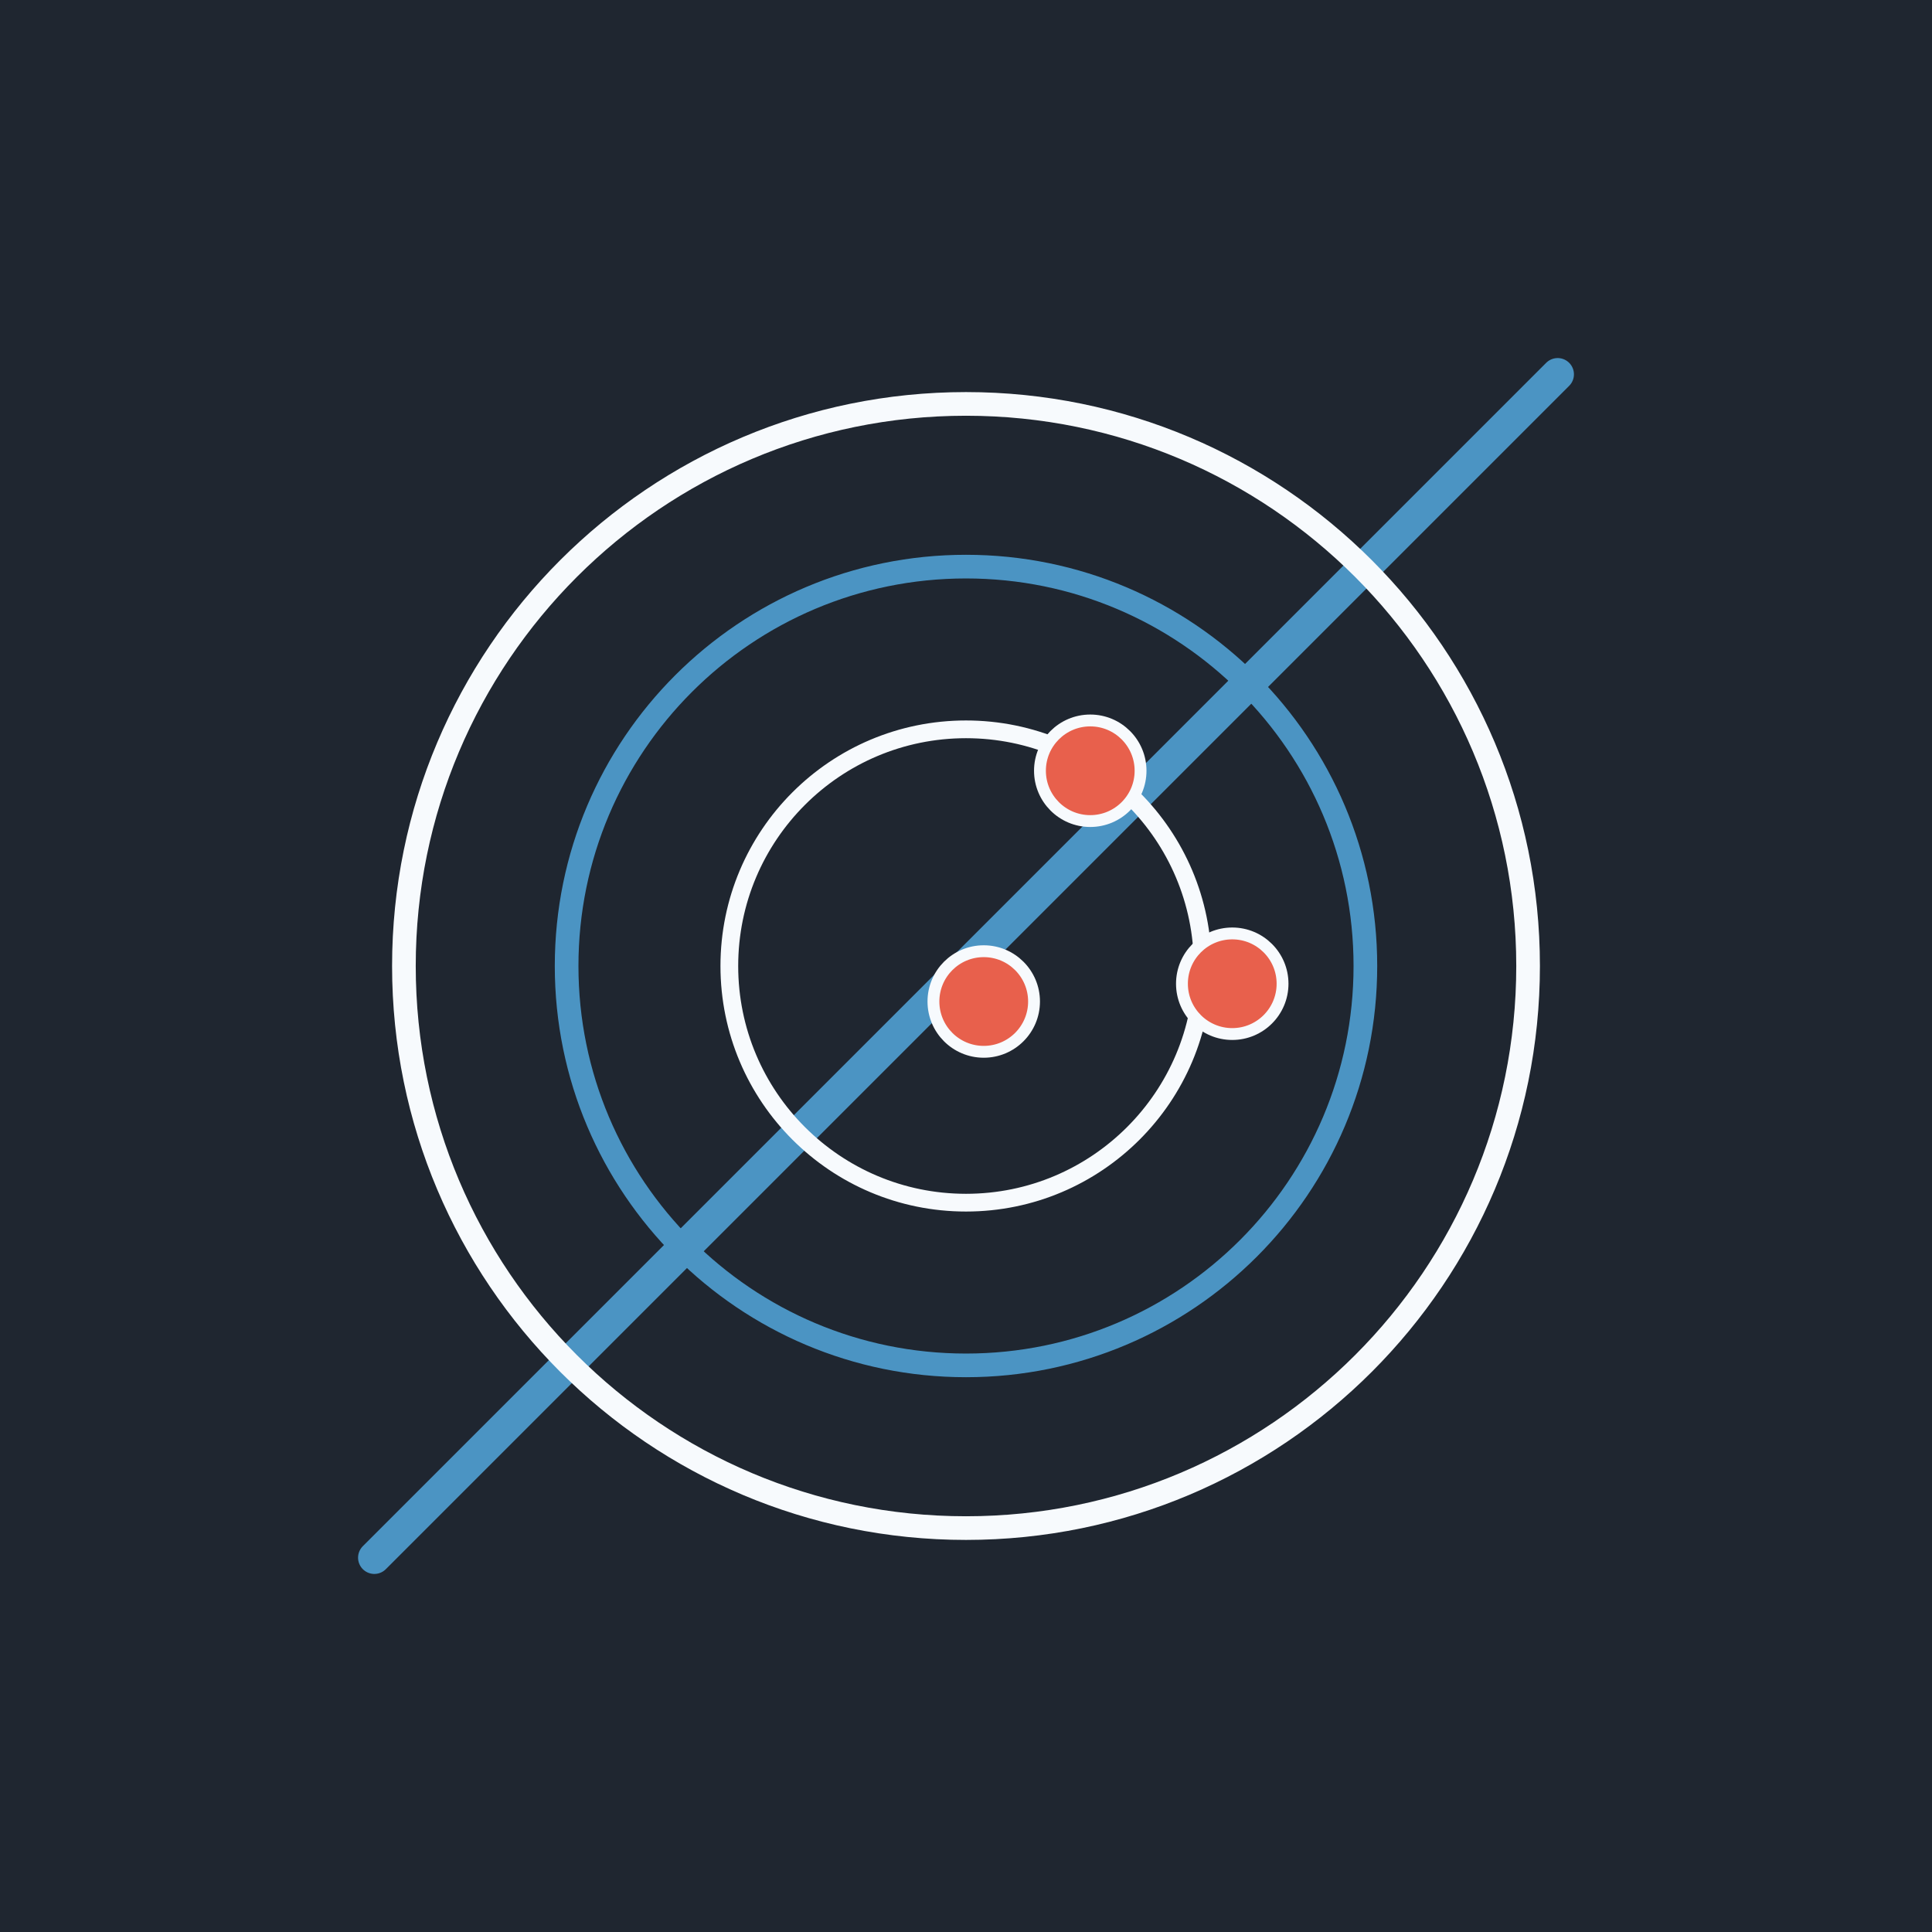
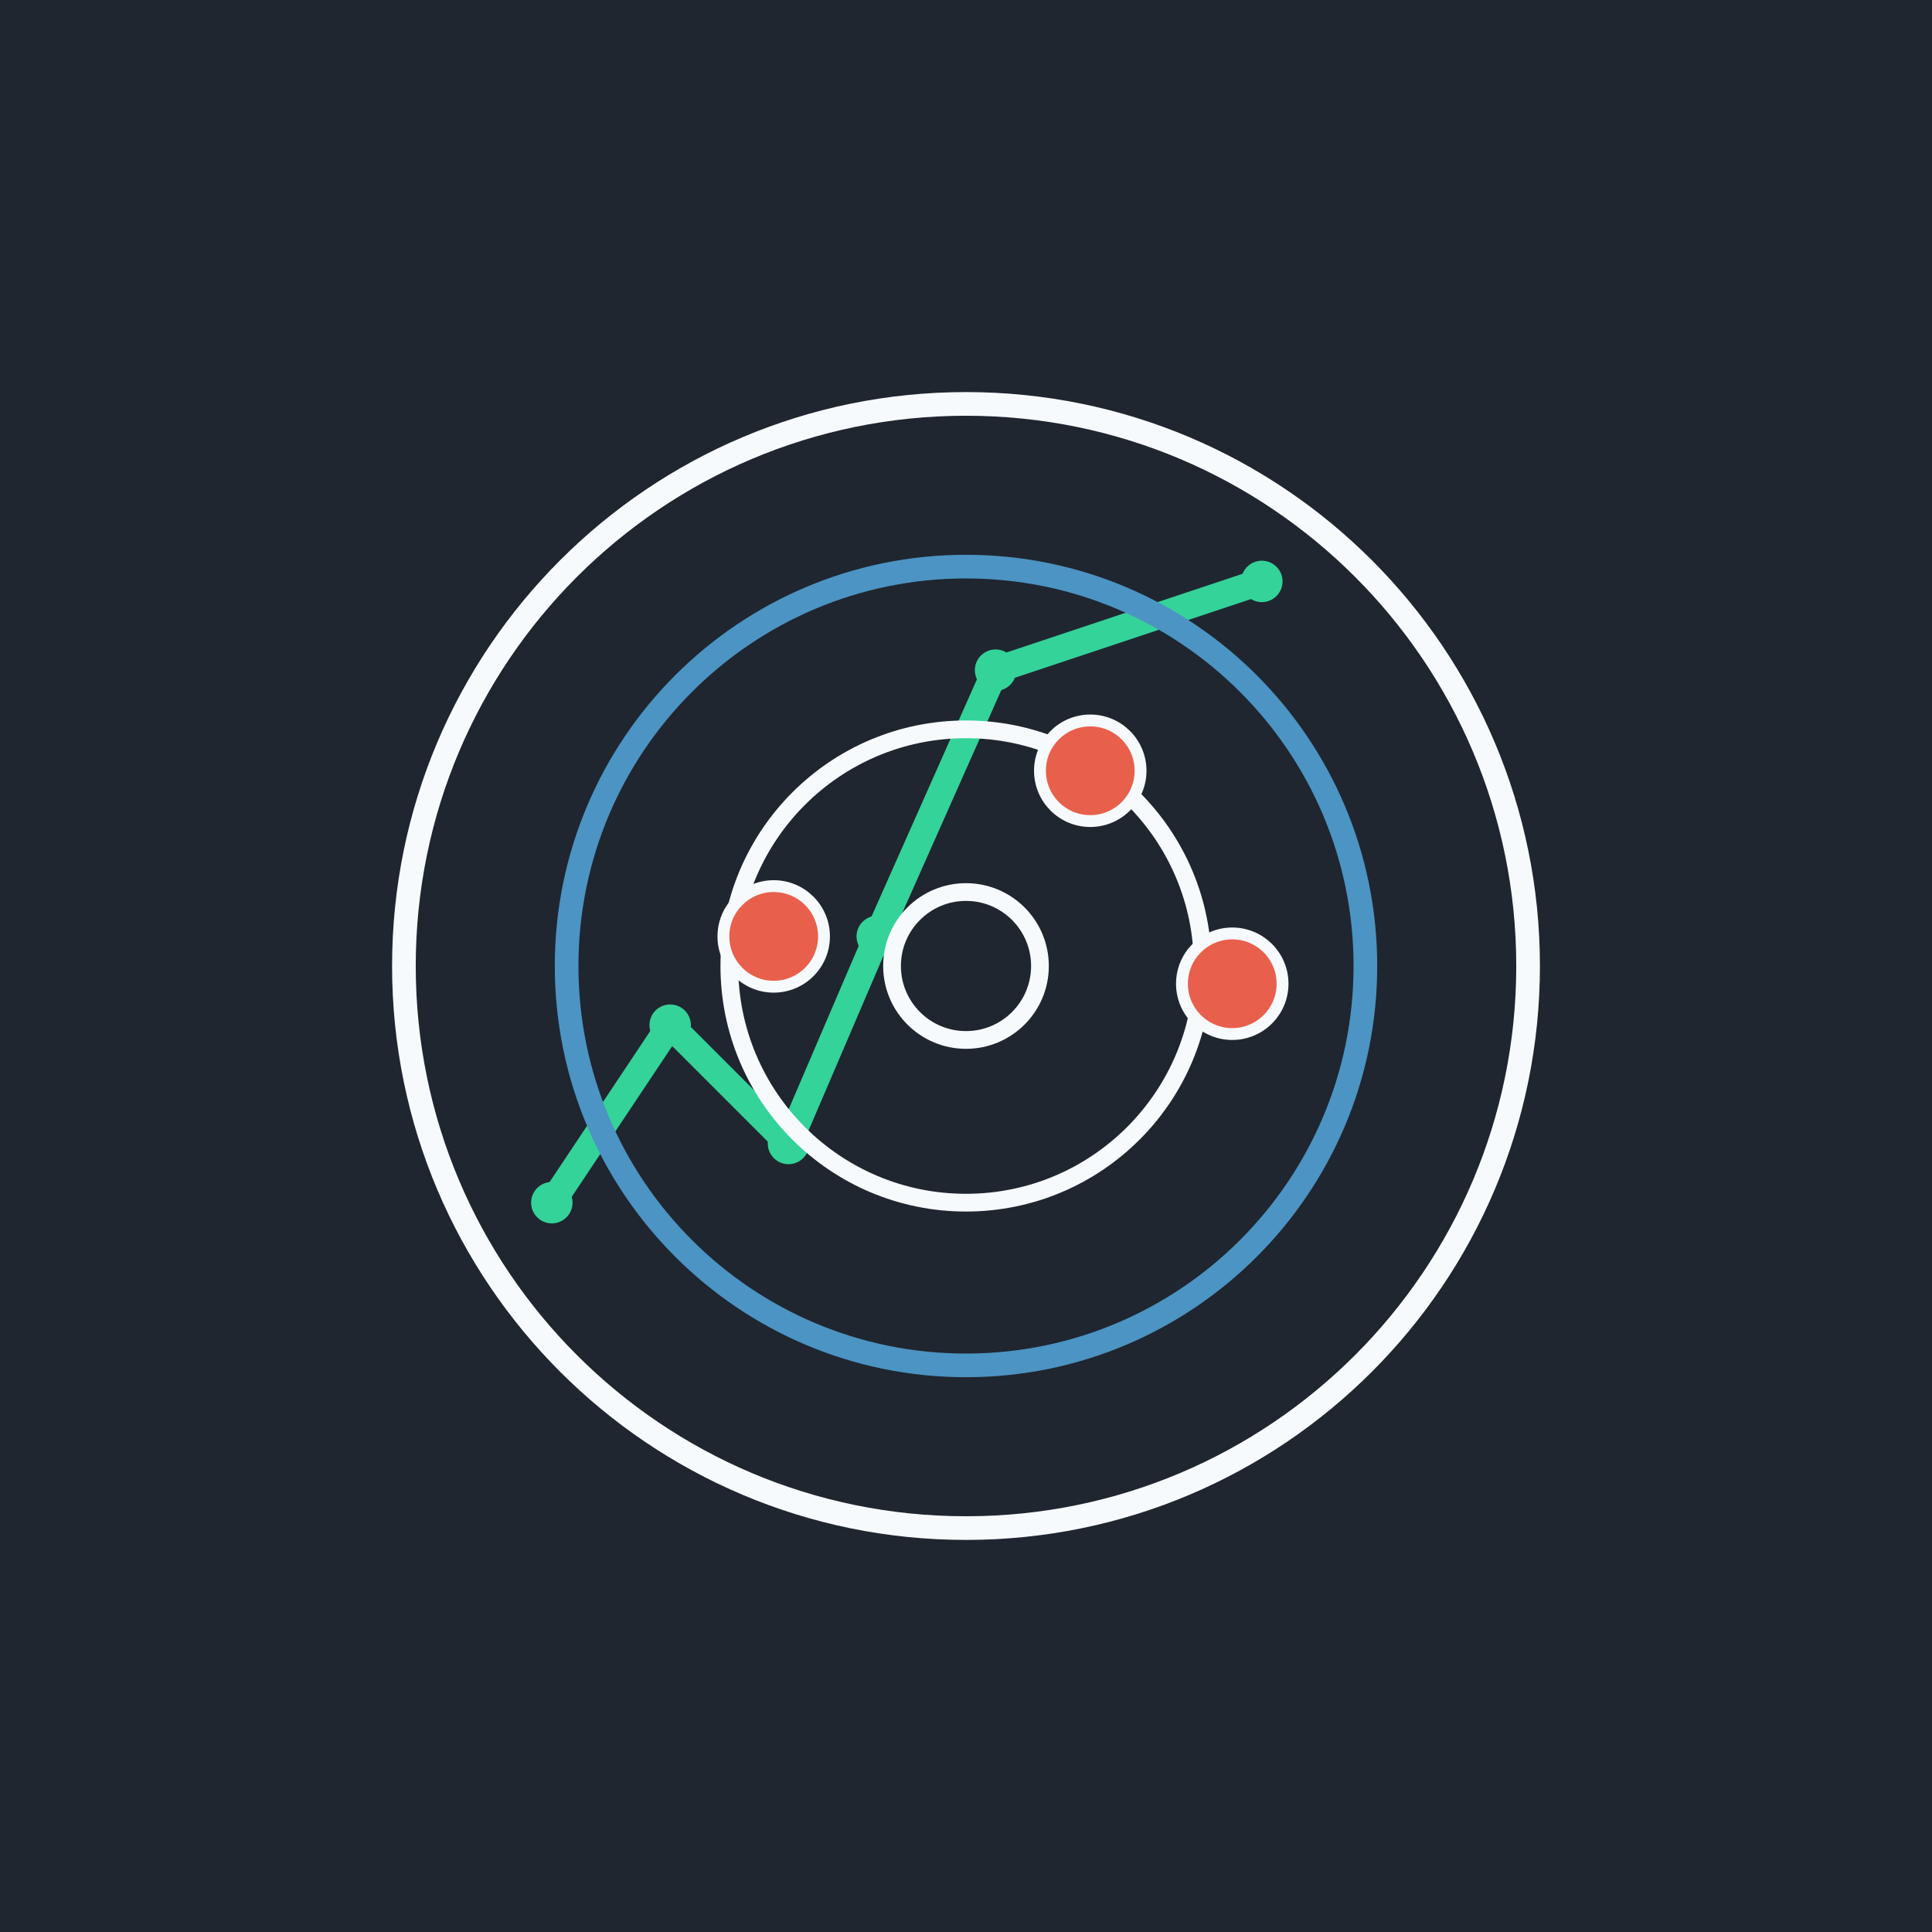
<svg xmlns="http://www.w3.org/2000/svg" width="512" height="512" viewBox="0 0 512 512">
  <rect width="512" height="512" rx="0" fill="#1F2630" />
  <g class="brand-mark">
-     <line x1="99.20" y1="412.80" x2="412.80" y2="99.20" stroke="#4B94C3" stroke-width="8.62" stroke-linecap="round" />
+     <polyline points="146.24,318.72 177.60,271.68 208.96,303.04 232.48,248.16 263.84,177.60 334.40,154.08" fill="none" stroke="#34D399" stroke-width="7.06" stroke-linecap="round" stroke-linejoin="round" />
+     <circle cx="146.24" cy="318.72" r="5.49" fill="#34D399" />
+     <circle cx="177.60" cy="271.68" r="5.49" fill="#34D399" />
+     <circle cx="208.96" cy="303.04" r="5.49" fill="#34D399" />
+     <circle cx="232.48" cy="248.16" r="5.49" fill="#34D399" />
+     <circle cx="263.84" cy="177.60" r="5.49" fill="#34D399" />
+     <circle cx="334.40" cy="154.08" r="5.49" fill="#34D399" />
    <circle cx="256.00" cy="256.00" r="148.96" fill="none" stroke="#F7FAFD" stroke-width="6.27" />
    <circle cx="256.00" cy="256.00" r="105.84" fill="none" stroke="#4B94C3" stroke-width="6.27" />
    <circle cx="256.00" cy="256.00" r="62.72" fill="none" stroke="#F7FAFD" stroke-width="4.70" />
+     <circle cx="256.00" cy="256.00" r="19.60" fill="none" stroke="#F7FAFD" stroke-width="4.70" />
    <circle cx="288.93" cy="204.26" r="13.33" fill="#E8604C" stroke="#F7FAFD" stroke-width="3.14" />
    <circle cx="326.56" cy="260.70" r="13.33" fill="#E8604C" stroke="#F7FAFD" stroke-width="3.14" />
-     <circle cx="260.70" cy="265.41" r="13.33" fill="#E8604C" stroke="#F7FAFD" stroke-width="3.14" />
+     <circle cx="205.04" cy="248.16" r="13.33" fill="#E8604C" stroke="#F7FAFD" stroke-width="3.14" />
  </g>
</svg>
